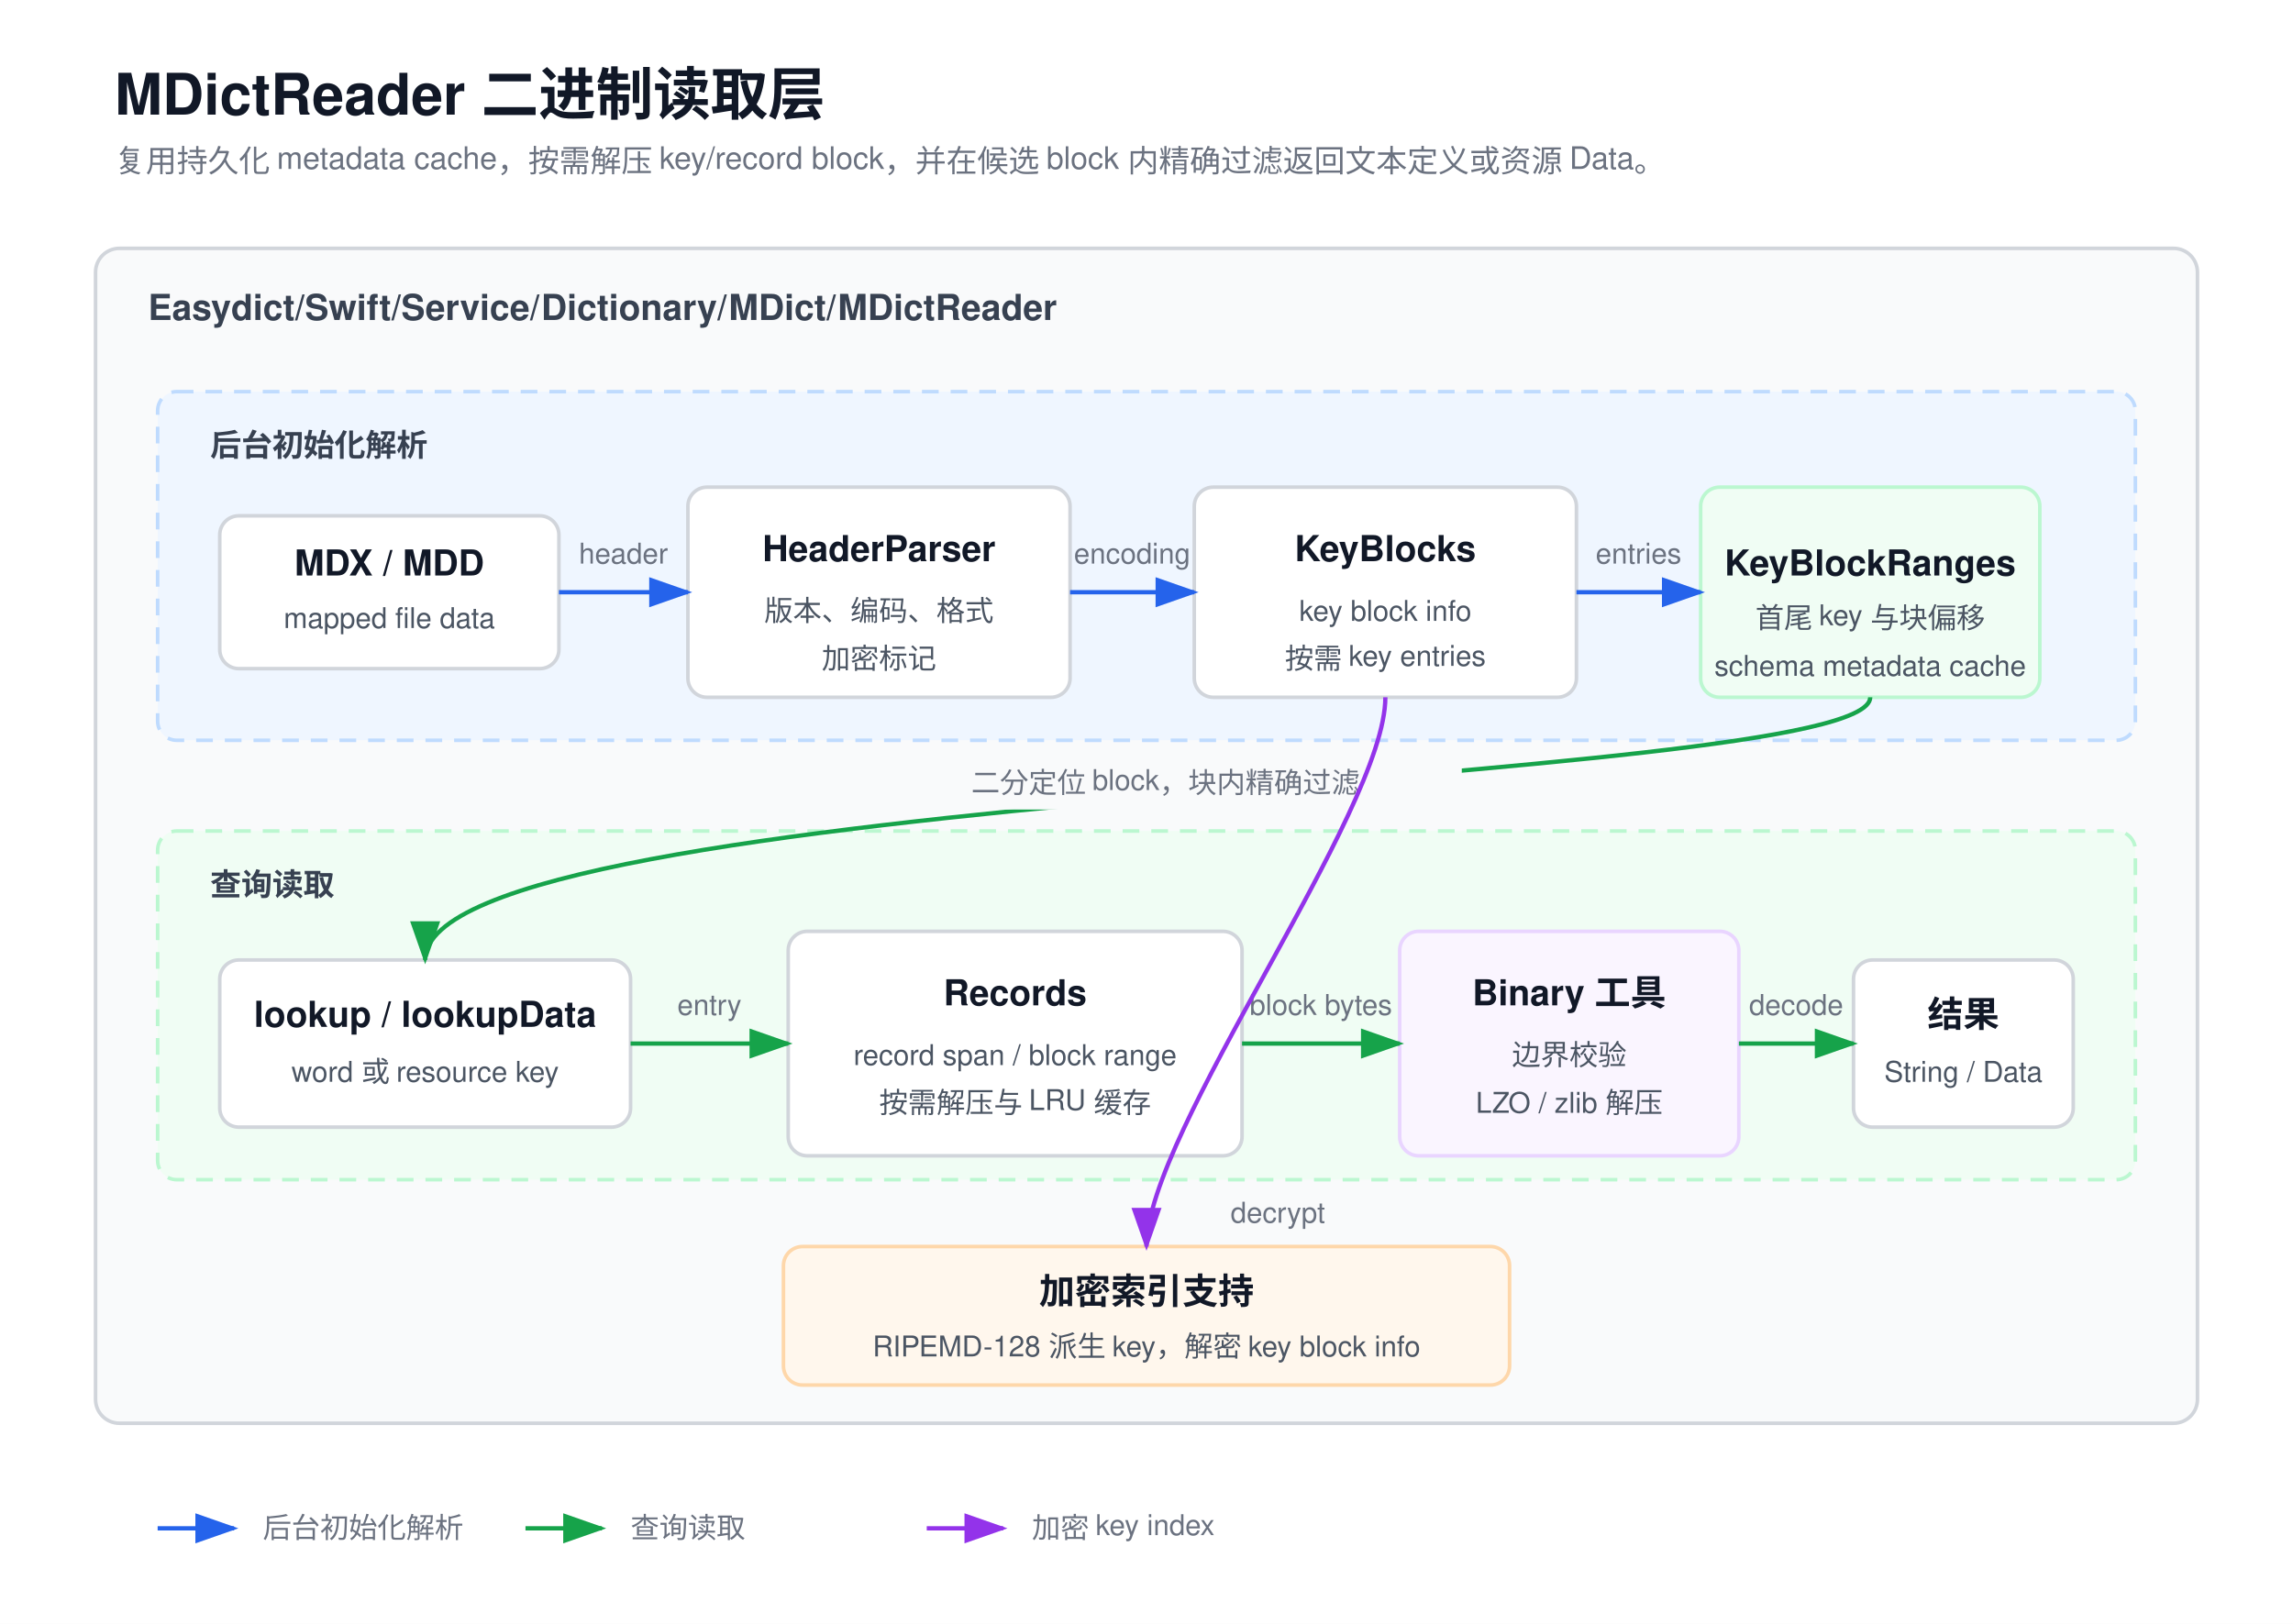
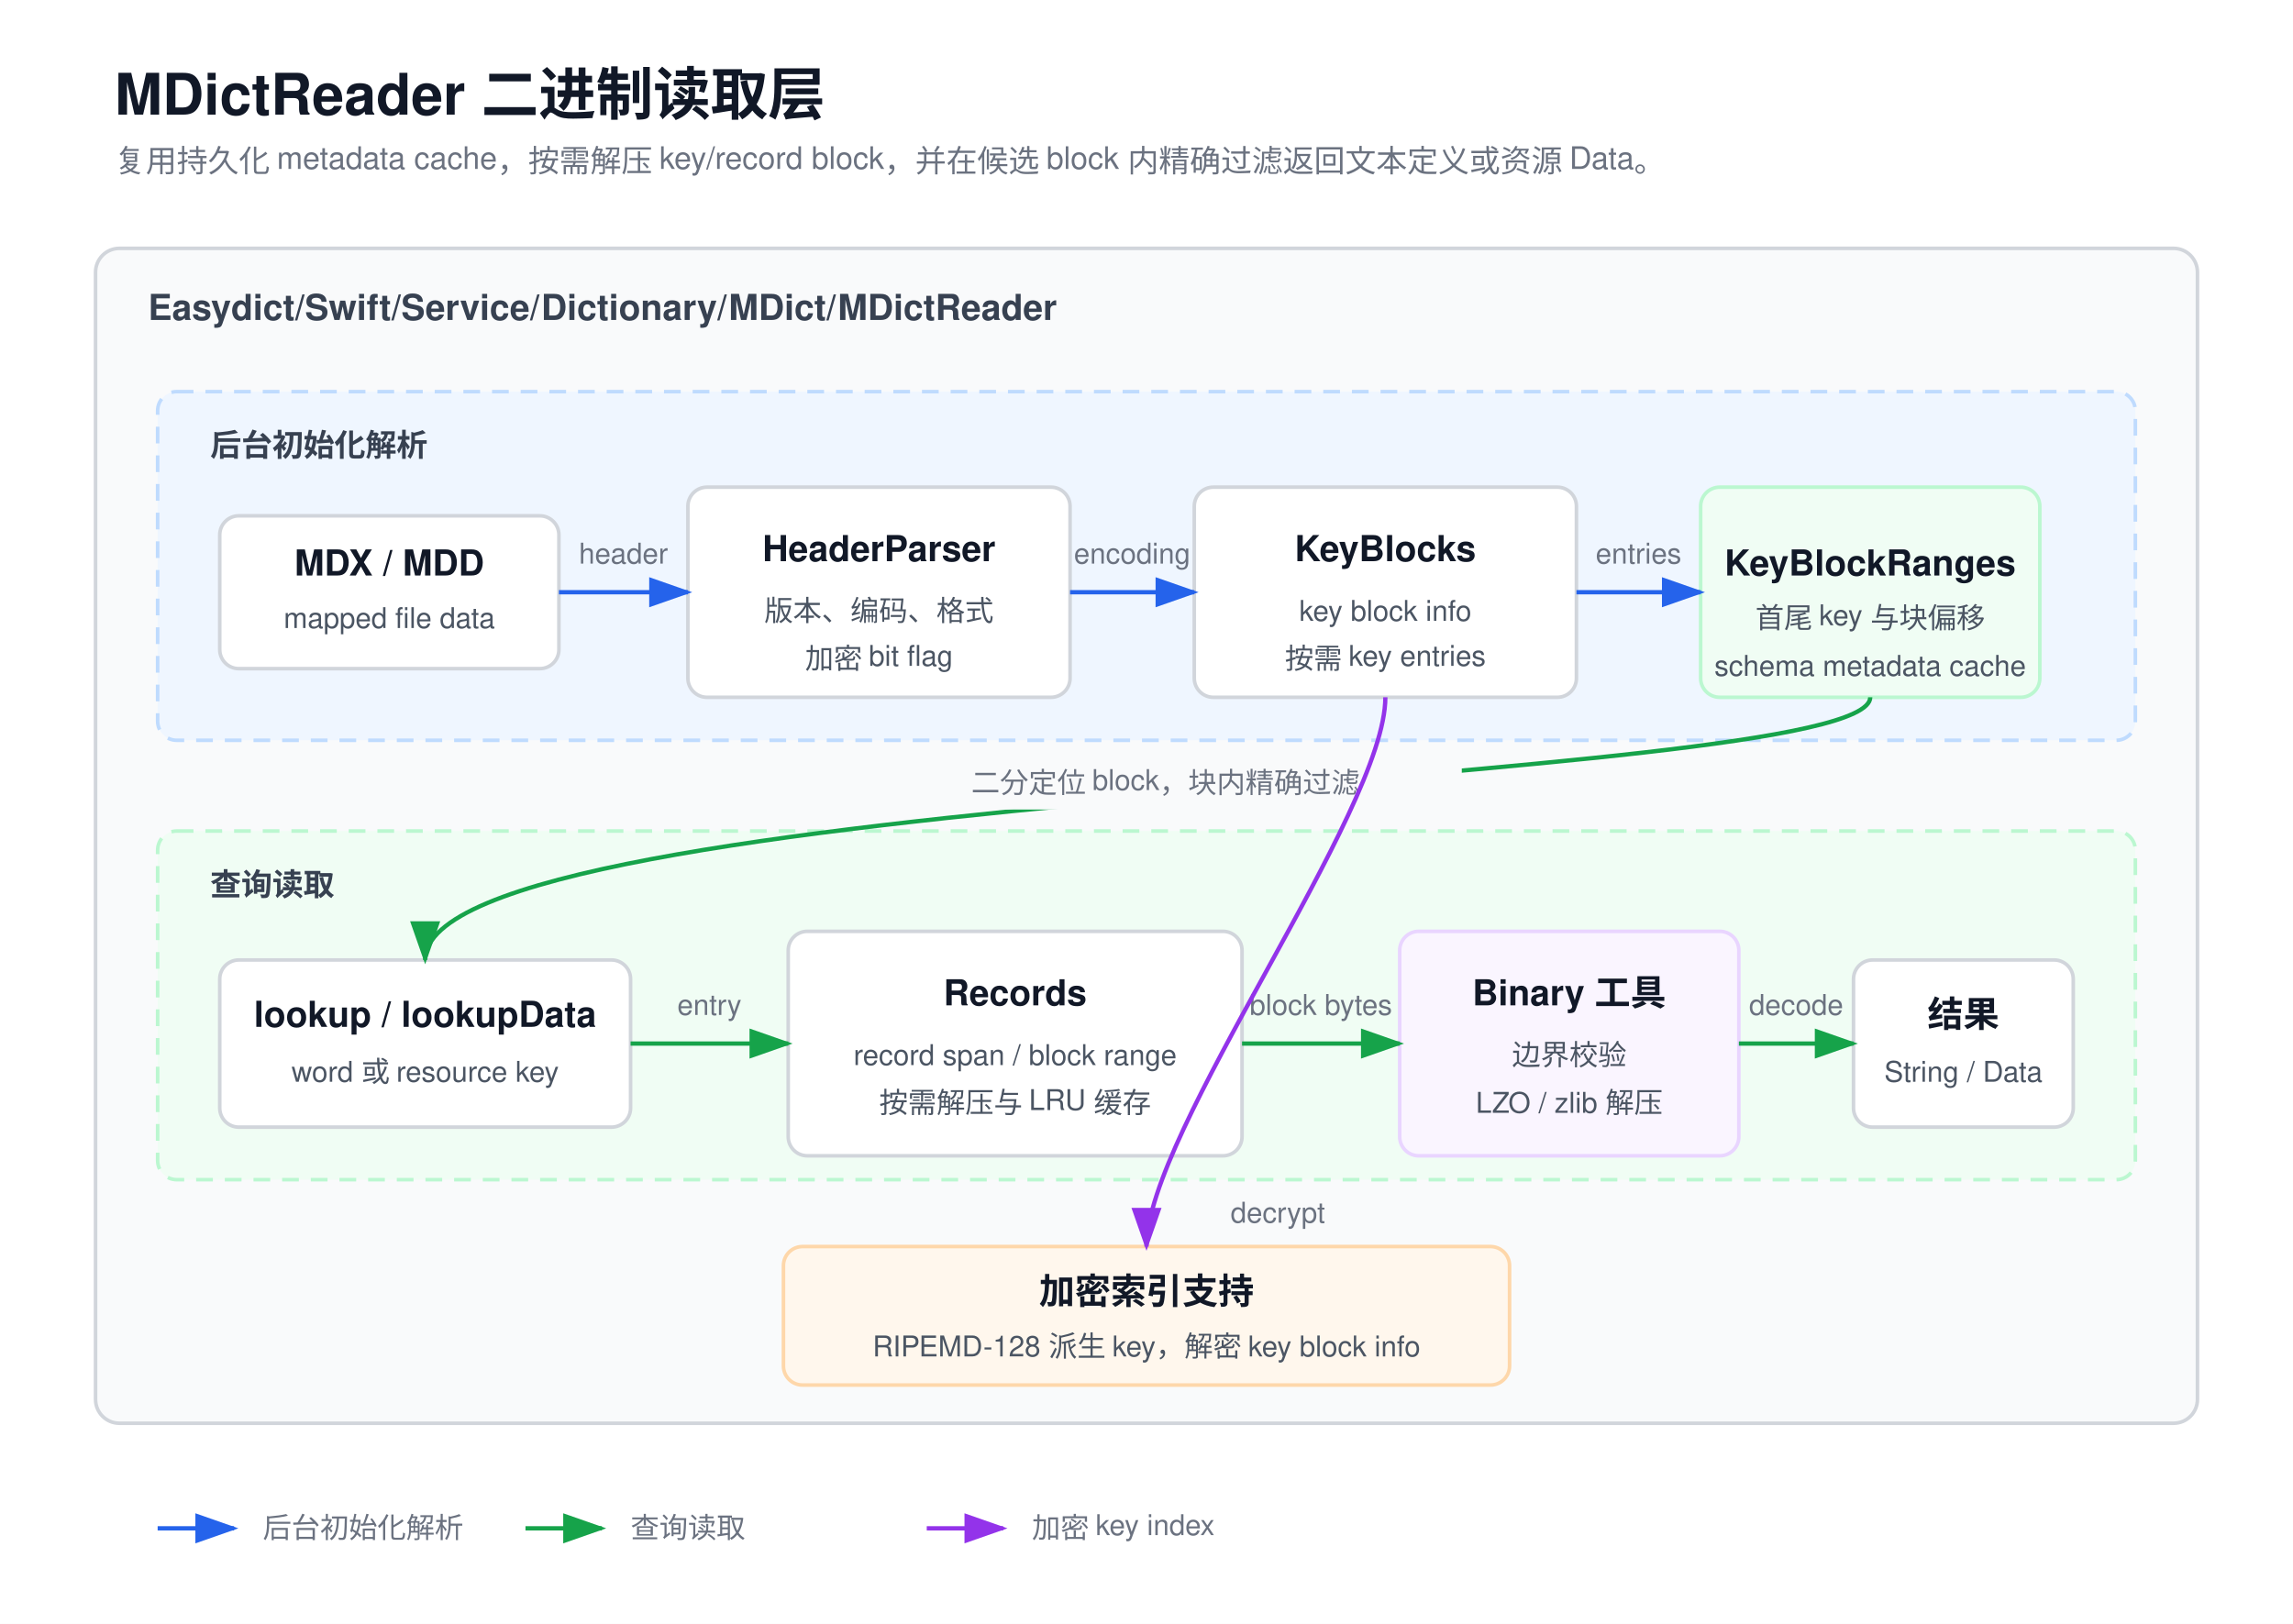
<svg xmlns="http://www.w3.org/2000/svg" viewBox="0 0 960 680" width="960" height="680" role="img" aria-labelledby="title desc">
  <style>
    text {
      font-family: 'Helvetica Neue', Helvetica, Arial, 'PingFang SC', 'Microsoft YaHei', sans-serif;
    }
    .title { fill: #111827; font-size: 24px; font-weight: 600; }
    .subtitle { fill: #6b7280; font-size: 13px; }
    .group-title { fill: #374151; font-size: 15px; font-weight: 600; }
    .box-title { fill: #111827; font-size: 15px; font-weight: 600; }
    .box-text { fill: #4b5563; font-size: 12px; }
    .label { fill: #6b7280; font-size: 12px; }
    .lane-title { fill: #374151; font-size: 13px; font-weight: 600; }
  </style>
  <defs>
    <marker id="arrow-blue" markerWidth="10" markerHeight="7" refX="9" refY="3.5" orient="auto">
      <polygon points="0 0, 10 3.5, 0 7" fill="#2563eb" />
    </marker>
    <marker id="arrow-green" markerWidth="10" markerHeight="7" refX="9" refY="3.5" orient="auto">
      <polygon points="0 0, 10 3.5, 0 7" fill="#16a34a" />
    </marker>
    <marker id="arrow-purple" markerWidth="10" markerHeight="7" refX="9" refY="3.5" orient="auto">
      <polygon points="0 0, 10 3.5, 0 7" fill="#9333ea" />
    </marker>
  </defs>
  <rect width="960" height="680" fill="#ffffff" />
  <text x="48" y="48" class="title">MDictReader 二进制读取层</text>
  <text x="48" y="72" class="subtitle">复用持久化 metadata cache，按需解压 key/record block，并在候选 block 内精确过滤返回文本定义或资源 Data。</text>
  <rect x="40" y="104" width="880" height="492" rx="10" ry="10" fill="#f9fafb" stroke="#d1d5db" stroke-width="1.5" />
  <text x="62" y="134" class="group-title">Easydict/Swift/Service/Dictionary/MDict/MDictReader</text>
  <rect x="66" y="164" width="828" height="146" rx="8" ry="8" fill="#eff6ff" stroke="#bfdbfe" stroke-width="1.5" stroke-dasharray="7 5" />
  <text x="88" y="191" class="lane-title">后台初始化解析</text>
  <rect x="92" y="216" width="142" height="64" rx="8" ry="8" fill="#ffffff" stroke="#d1d5db" stroke-width="1.5" />
  <text x="163" y="241" text-anchor="middle" class="box-title">MDX / MDD</text>
  <text x="163" y="263" text-anchor="middle" class="box-text">mapped file data</text>
  <rect x="288" y="204" width="160" height="88" rx="8" ry="8" fill="#ffffff" stroke="#d1d5db" stroke-width="1.5" />
  <text x="368" y="235" text-anchor="middle" class="box-title">HeaderParser</text>
  <text x="368" y="260" text-anchor="middle" class="box-text">版本、编码、格式</text>
-   <text x="368" y="280" text-anchor="middle" class="box-text">加密标记</text>
+   <text x="368" y="280" text-anchor="middle" class="box-text">加密 bit flag</text>
  <rect x="500" y="204" width="160" height="88" rx="8" ry="8" fill="#ffffff" stroke="#d1d5db" stroke-width="1.5" />
  <text x="580" y="235" text-anchor="middle" class="box-title">KeyBlocks</text>
  <text x="580" y="260" text-anchor="middle" class="box-text">key block info</text>
  <text x="580" y="280" text-anchor="middle" class="box-text">按需 key entries</text>
  <rect x="712" y="204" width="142" height="88" rx="8" ry="8" fill="#f0fdf4" stroke="#bbf7d0" stroke-width="1.5" />
  <text x="783" y="241" text-anchor="middle" class="box-title">KeyBlockRanges</text>
  <text x="783" y="263" text-anchor="middle" class="box-text">首尾 key 与块偏移</text>
  <text x="783" y="283" text-anchor="middle" class="box-text">schema metadata cache</text>
  <path d="M234 248 H288" stroke="#2563eb" stroke-width="1.8" fill="none" marker-end="url(#arrow-blue)" />
  <text x="261" y="236" text-anchor="middle" class="label">header</text>
  <path d="M448 248 H500" stroke="#2563eb" stroke-width="1.8" fill="none" marker-end="url(#arrow-blue)" />
  <text x="474" y="236" text-anchor="middle" class="label">encoding</text>
  <path d="M660 248 H712" stroke="#2563eb" stroke-width="1.8" fill="none" marker-end="url(#arrow-blue)" />
  <text x="686" y="236" text-anchor="middle" class="label">entries</text>
  <rect x="66" y="348" width="828" height="146" rx="8" ry="8" fill="#f0fdf4" stroke="#bbf7d0" stroke-width="1.5" stroke-dasharray="7 5" />
  <text x="88" y="375" class="lane-title">查询读取</text>
  <rect x="92" y="402" width="172" height="70" rx="8" ry="8" fill="#ffffff" stroke="#d1d5db" stroke-width="1.5" />
  <text x="178" y="430" text-anchor="middle" class="box-title">lookup / lookupData</text>
  <text x="178" y="453" text-anchor="middle" class="box-text">word 或 resource key</text>
  <rect x="330" y="390" width="190" height="94" rx="8" ry="8" fill="#ffffff" stroke="#d1d5db" stroke-width="1.5" />
  <text x="425" y="421" text-anchor="middle" class="box-title">Records</text>
  <text x="425" y="446" text-anchor="middle" class="box-text">record span / block range</text>
  <text x="425" y="466" text-anchor="middle" class="box-text">按需解压与 LRU 缓存</text>
  <rect x="586" y="390" width="142" height="94" rx="8" ry="8" fill="#faf5ff" stroke="#e9d5ff" stroke-width="1.5" />
  <text x="657" y="421" text-anchor="middle" class="box-title">Binary 工具</text>
  <text x="657" y="446" text-anchor="middle" class="box-text">边界校验</text>
  <text x="657" y="466" text-anchor="middle" class="box-text">LZO / zlib 解压</text>
  <rect x="776" y="402" width="92" height="70" rx="8" ry="8" fill="#ffffff" stroke="#d1d5db" stroke-width="1.5" />
  <text x="822" y="430" text-anchor="middle" class="box-title">结果</text>
  <text x="822" y="453" text-anchor="middle" class="box-text">String / Data</text>
  <path d="M264 437 H330" stroke="#16a34a" stroke-width="1.8" fill="none" marker-end="url(#arrow-green)" />
  <text x="297" y="425" text-anchor="middle" class="label">entry</text>
  <path d="M520 437 H586" stroke="#16a34a" stroke-width="1.8" fill="none" marker-end="url(#arrow-green)" />
  <text x="553" y="425" text-anchor="middle" class="label">block bytes</text>
  <path d="M728 437 H776" stroke="#16a34a" stroke-width="1.8" fill="none" marker-end="url(#arrow-green)" />
  <text x="752" y="425" text-anchor="middle" class="label">decode</text>
  <path d="M783 292 C783 330 178 330 178 402" stroke="#16a34a" stroke-width="1.8" fill="none" marker-end="url(#arrow-green)" />
  <rect x="364" y="315" width="248" height="24" rx="4" ry="4" fill="#f9fafb" />
  <text x="488" y="332" text-anchor="middle" class="label">二分定位 block，块内精确过滤</text>
  <rect x="328" y="522" width="304" height="58" rx="8" ry="8" fill="#fff7ed" stroke="#fed7aa" stroke-width="1.5" />
  <text x="480" y="546" text-anchor="middle" class="box-title">加密索引支持</text>
  <text x="480" y="568" text-anchor="middle" class="box-text">RIPEMD-128 派生 key，解密 key block info</text>
  <path d="M580 292 C580 340 480 474 480 522" stroke="#9333ea" stroke-width="1.8" fill="none" marker-end="url(#arrow-purple)" />
  <text x="535" y="512" text-anchor="middle" class="label">decrypt</text>
  <g transform="translate(66, 632)">
    <line x1="0" y1="8" x2="32" y2="8" stroke="#2563eb" stroke-width="1.8" marker-end="url(#arrow-blue)" />
    <text x="44" y="12" class="label">后台初始化解析</text>
    <line x1="154" y1="8" x2="186" y2="8" stroke="#16a34a" stroke-width="1.8" marker-end="url(#arrow-green)" />
    <text x="198" y="12" class="label">查询读取</text>
    <line x1="322" y1="8" x2="354" y2="8" stroke="#9333ea" stroke-width="1.8" marker-end="url(#arrow-purple)" />
    <text x="366" y="12" class="label">加密 key index</text>
  </g>
</svg>
